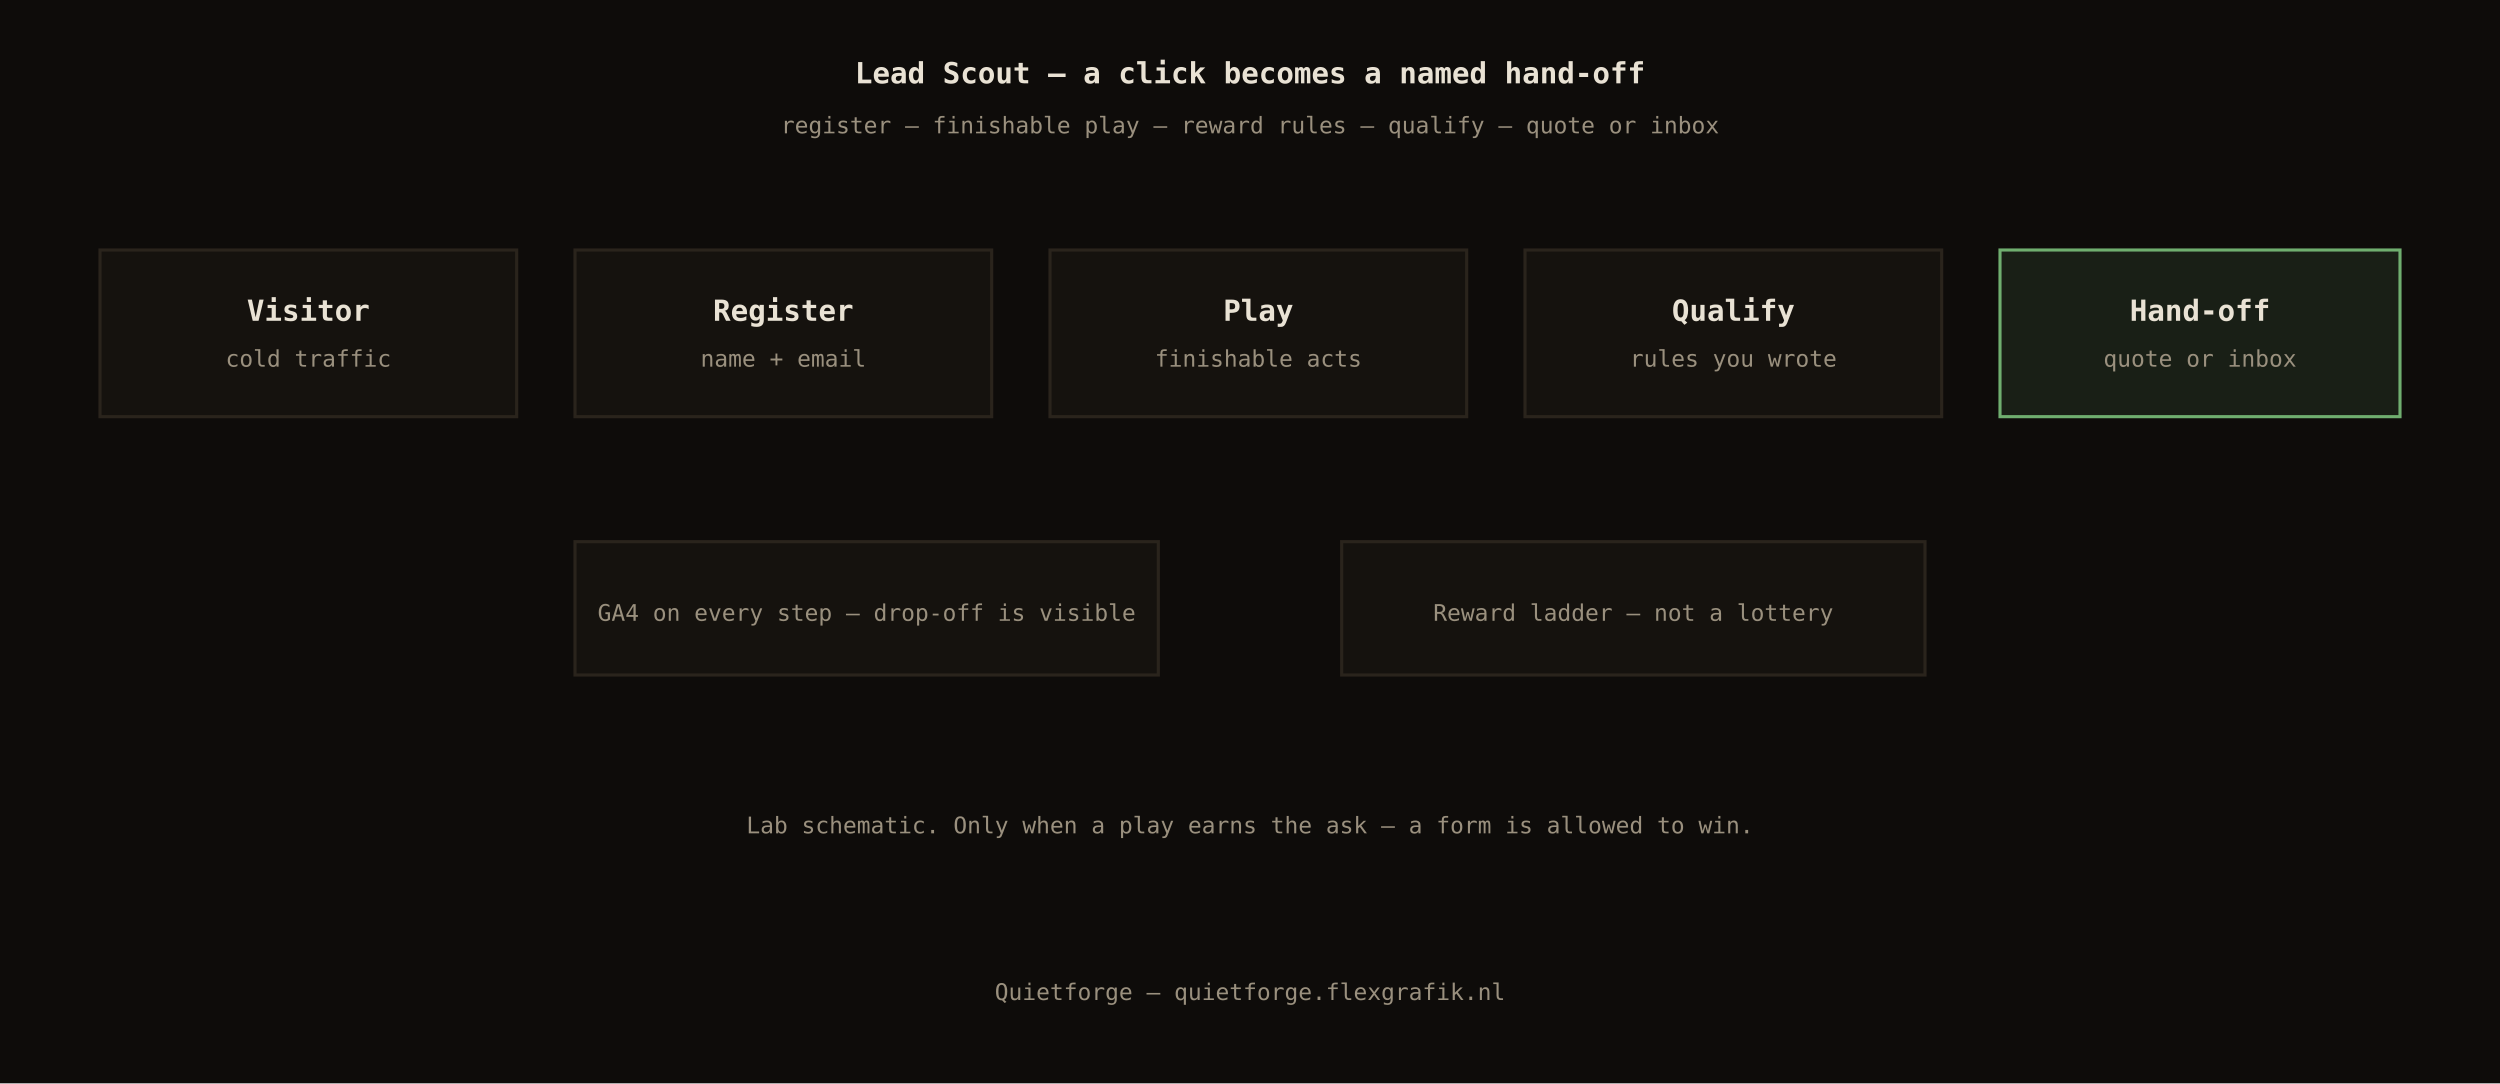
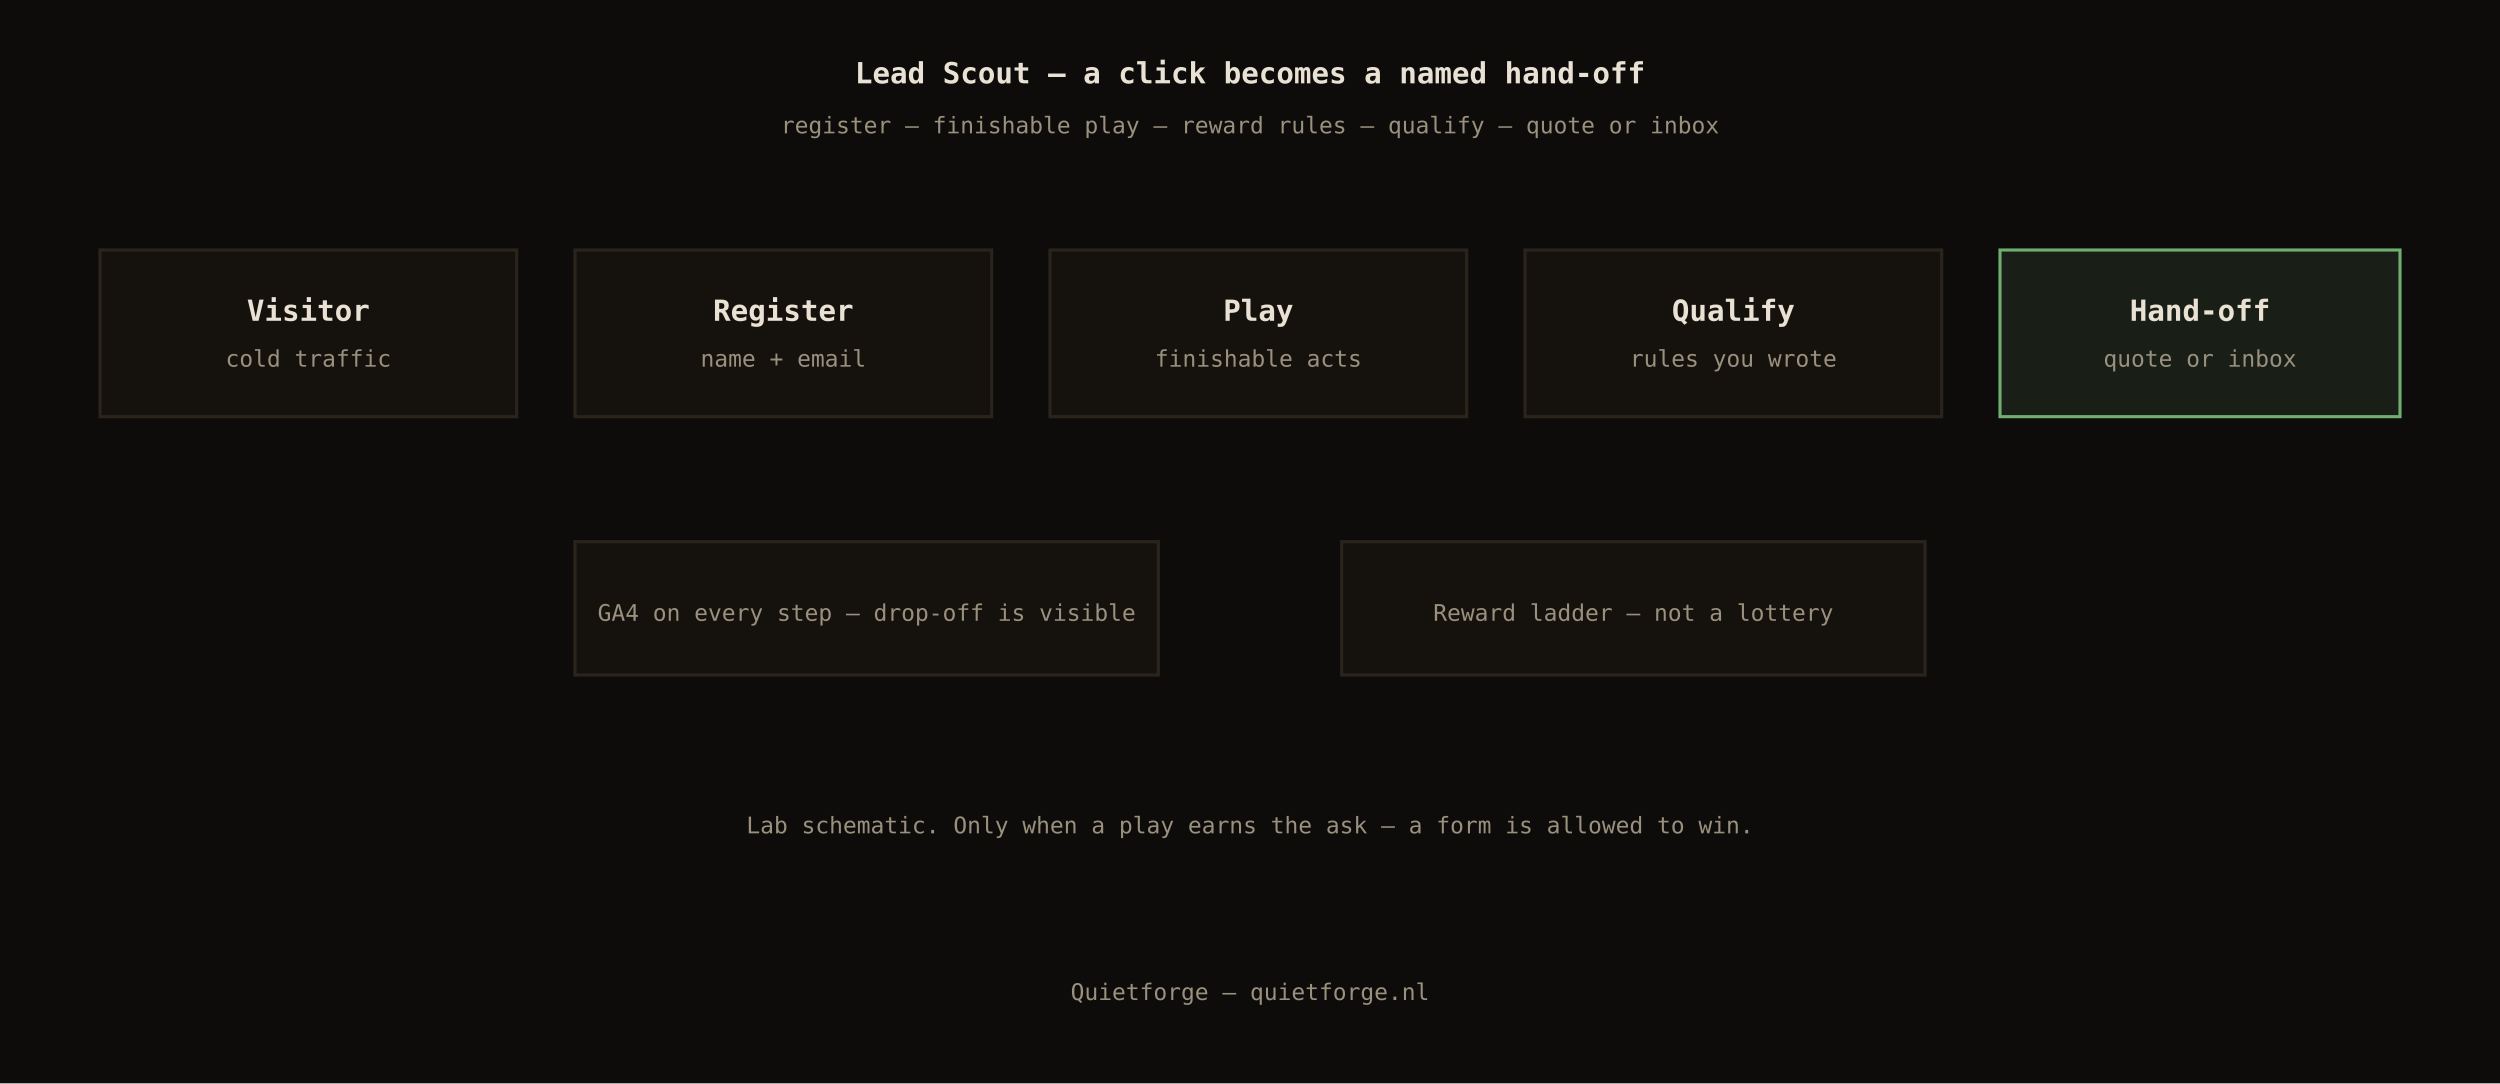
<svg xmlns="http://www.w3.org/2000/svg" width="1200" height="520" viewBox="0 0 1200 520" role="img" aria-labelledby="title desc">
  <defs>
    <style>
      .bg { fill: #0e0c0a; }
      .box { fill: #15120e; stroke: #2a241c; stroke-width: 1.5; }
      .ok { fill: #6fae6f; fill-opacity: 0.12; stroke: #6fae6f; stroke-width: 1.5; }
      .t { fill: #e9e2d4; font-family: ui-monospace, Consolas, monospace; font-size: 14px; font-weight: 700; }
      .s { fill: #9a907e; font-family: ui-monospace, Consolas, monospace; font-size: 11px; }
    </style>
  </defs>
  <rect class="bg" width="1200" height="520" />
  <text x="600" y="40" class="t" text-anchor="middle" font-size="18">Lead Scout — a click becomes a named hand-off</text>
  <text x="600" y="64" class="s" text-anchor="middle">register — finishable play — reward rules — qualify — quote or inbox</text>
  <rect class="box" x="48" y="120" width="200" height="80" />
  <text x="148" y="154" class="t" text-anchor="middle">Visitor</text>
  <text x="148" y="176" class="s" text-anchor="middle">cold traffic</text>
  <rect class="box" x="276" y="120" width="200" height="80" />
  <text x="376" y="154" class="t" text-anchor="middle">Register</text>
  <text x="376" y="176" class="s" text-anchor="middle">name + email</text>
  <rect class="box" x="504" y="120" width="200" height="80" />
  <text x="604" y="154" class="t" text-anchor="middle">Play</text>
  <text x="604" y="176" class="s" text-anchor="middle">finishable acts</text>
  <rect class="box" x="732" y="120" width="200" height="80" />
  <text x="832" y="154" class="t" text-anchor="middle">Qualify</text>
  <text x="832" y="176" class="s" text-anchor="middle">rules you wrote</text>
  <rect class="ok" x="960" y="120" width="192" height="80" />
  <text x="1056" y="154" class="t" text-anchor="middle">Hand-off</text>
  <text x="1056" y="176" class="s" text-anchor="middle">quote or inbox</text>
  <rect class="box" x="276" y="260" width="280" height="64" />
  <text x="416" y="298" class="s" text-anchor="middle">GA4 on every step — drop-off is visible</text>
  <rect class="box" x="644" y="260" width="280" height="64" />
  <text x="784" y="298" class="s" text-anchor="middle">Reward ladder — not a lottery</text>
  <text x="600" y="400" class="s" text-anchor="middle">Lab schematic. Only when a play earns the ask — a form is allowed to win.</text>
-   <text x="600" y="480" class="s" text-anchor="middle">Quietforge — quietforge.flexgrafik.nl</text>
+   <text x="600" y="480" class="s" text-anchor="middle">Quietforge — quietforge.nl</text>
</svg>
